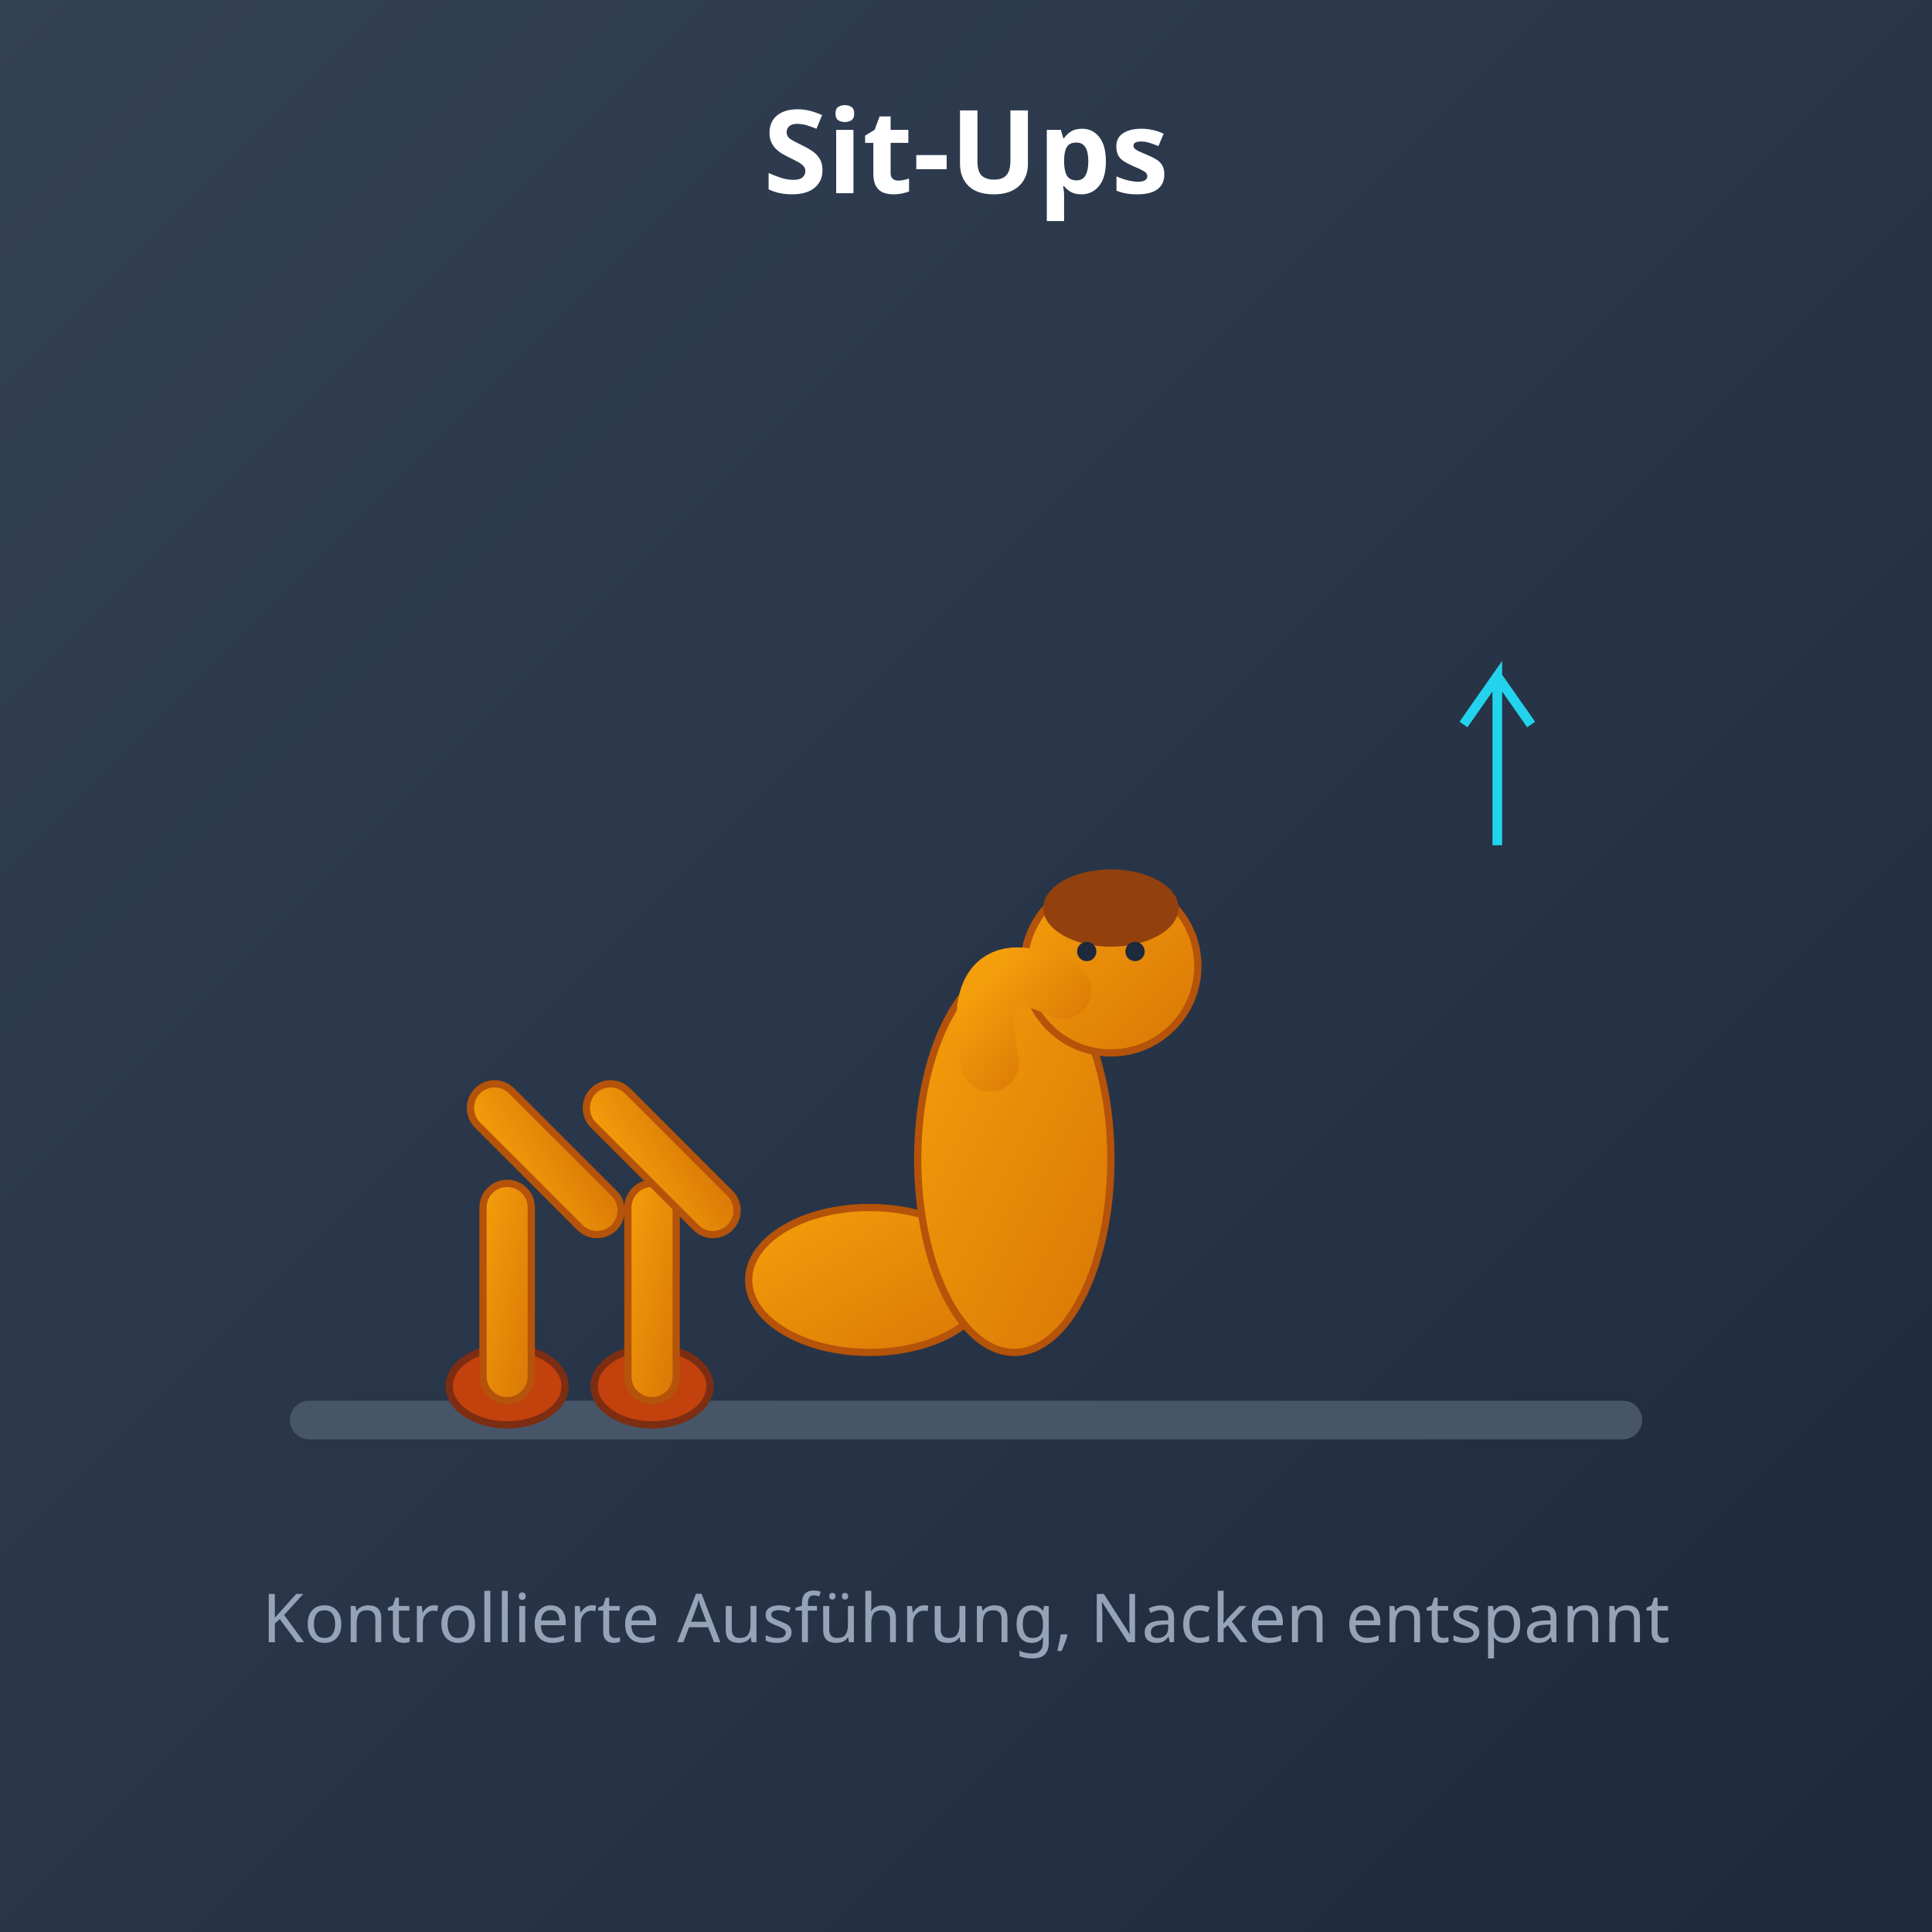
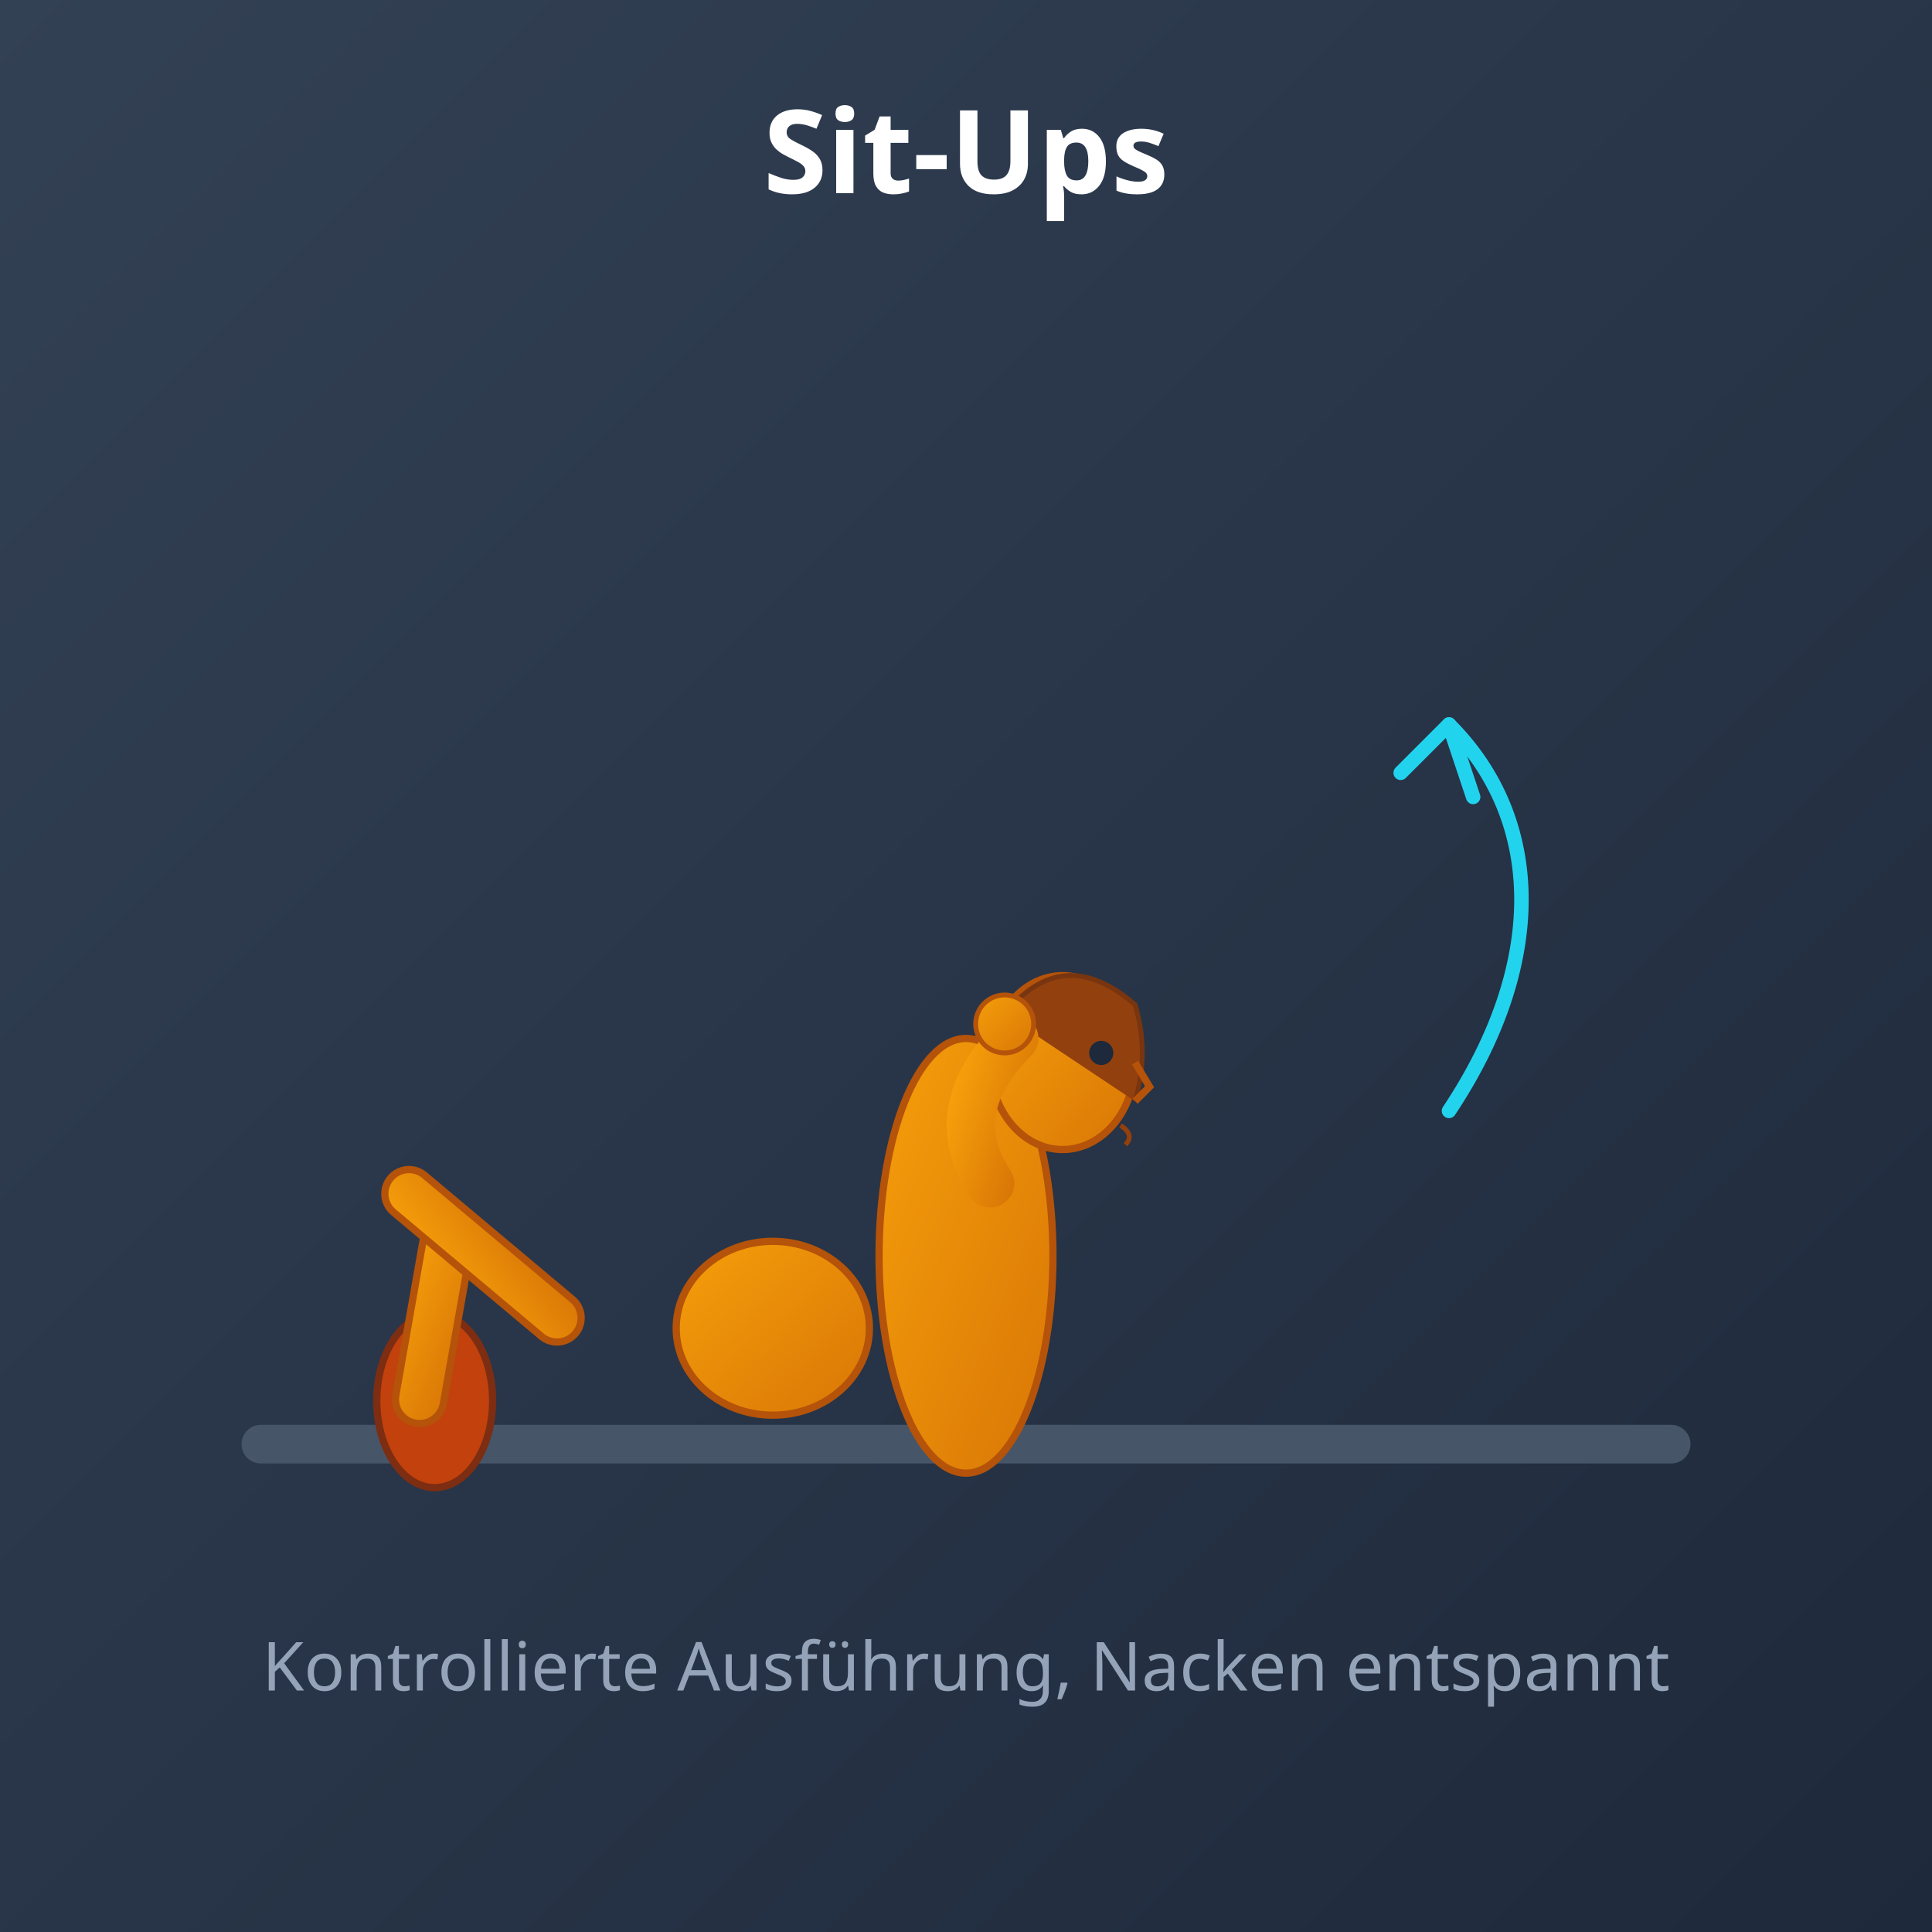
<svg xmlns="http://www.w3.org/2000/svg" width="400" height="400" viewBox="0 0 400 400">
  <defs>
    <linearGradient id="bgSitup" x1="0%" y1="0%" x2="100%" y2="100%">
      <stop offset="0%" style="stop-color:#334155;stop-opacity:1" />
      <stop offset="100%" style="stop-color:#1e293b;stop-opacity:1" />
    </linearGradient>
    <linearGradient id="bodySitup" x1="0%" y1="0%" x2="100%" y2="100%">
      <stop offset="0%" style="stop-color:#f59e0b;stop-opacity:1" />
      <stop offset="100%" style="stop-color:#d97706;stop-opacity:1" />
    </linearGradient>
  </defs>
  <rect width="400" height="400" fill="url(#bgSitup)" />
  <text x="200" y="40" font-family="system-ui" font-size="24" font-weight="bold" fill="#ffffff" text-anchor="middle">Sit-Ups</text>
-   <rect x="60" y="290" width="280" height="8" rx="4" fill="#475569" />
-   <ellipse cx="105" cy="287" rx="12" ry="8" fill="#c2410c" stroke="#7c2d12" stroke-width="1.5" />
-   <ellipse cx="135" cy="287" rx="12" ry="8" fill="#c2410c" stroke="#7c2d12" stroke-width="1.5" />
-   <rect x="100" y="245" width="10" height="45" rx="5" fill="url(#bodySitup)" stroke="#b45309" stroke-width="1.5" />
-   <rect x="130" y="245" width="10" height="45" rx="5" fill="url(#bodySitup)" stroke="#b45309" stroke-width="1.5" />
-   <rect x="108" y="220" width="10" height="40" rx="5" fill="url(#bodySitup)" stroke="#b45309" stroke-width="1.5" transform="rotate(-45 113 240)" />
-   <rect x="132" y="220" width="10" height="40" rx="5" fill="url(#bodySitup)" stroke="#b45309" stroke-width="1.5" transform="rotate(-45 137 240)" />
-   <ellipse cx="180" cy="265" rx="25" ry="15" fill="url(#bodySitup)" stroke="#b45309" stroke-width="1.5" />
+   <rect x="50" y="295" width="300" height="8" rx="4" fill="#475569" />
+   <ellipse cx="90" cy="290" rx="12" ry="18" fill="#c2410c" stroke="#7c2d12" stroke-width="1.5" />
+   <rect x="85" y="250" width="10" height="45" rx="5" fill="url(#bodySitup)" stroke="#b45309" stroke-width="1.5" transform="rotate(10 90 272)" />
+   <rect x="95" y="235" width="10" height="50" rx="5" fill="url(#bodySitup)" stroke="#b45309" stroke-width="1.5" transform="rotate(-50 100 260)" />
+   <ellipse cx="160" cy="275" rx="20" ry="18" fill="url(#bodySitup)" stroke="#b45309" stroke-width="1.5" />
  <g>
-     <ellipse cx="210" cy="240" rx="20" ry="40" fill="url(#bodySitup)" stroke="#b45309" stroke-width="1.5">
-       <animate attributeName="cy" values="240;200;240" dur="2.5s" repeatCount="indefinite" />
-       <animate attributeName="cx" values="210;235;210" dur="2.5s" repeatCount="indefinite" />
-       <animateTransform attributeName="transform" type="rotate" values="0 210 265; -45 235 265; 0 210 265" dur="2.5s" repeatCount="indefinite" />
+     <ellipse cx="200" cy="260" rx="18" ry="45" fill="url(#bodySitup)" stroke="#b45309" stroke-width="1.5">
+       <animateTransform attributeName="transform" type="rotate" values="70 180 280; 20 180 280; 70 180 280" dur="2.5s" repeatCount="indefinite" />
    </ellipse>
-     <circle cx="230" cy="200" r="18" fill="url(#bodySitup)" stroke="#b45309" stroke-width="1.5">
-       <animate attributeName="cy" values="200;165;200" dur="2.5s" repeatCount="indefinite" />
-       <animate attributeName="cx" values="230;260;230" dur="2.5s" repeatCount="indefinite" />
-     </circle>
-     <ellipse cx="230" cy="188" rx="14" ry="8" fill="#92400e">
-       <animate attributeName="cy" values="188;153;188" dur="2.5s" repeatCount="indefinite" />
-       <animate attributeName="cx" values="230;260;230" dur="2.5s" repeatCount="indefinite" />
-     </ellipse>
-     <circle cx="225" cy="197" r="2" fill="#1e293b">
-       <animate attributeName="cy" values="197;162;197" dur="2.5s" repeatCount="indefinite" />
-       <animate attributeName="cx" values="225;255;225" dur="2.5s" repeatCount="indefinite" />
-     </circle>
-     <circle cx="235" cy="197" r="2" fill="#1e293b">
-       <animate attributeName="cy" values="197;162;197" dur="2.5s" repeatCount="indefinite" />
-       <animate attributeName="cx" values="235;265;235" dur="2.5s" repeatCount="indefinite" />
-     </circle>
-     <path d="M 220 205 Q 200 195 205 220" stroke="url(#bodySitup)" stroke-width="12" fill="none" stroke-linecap="round">
-       <animate attributeName="d" values="M 220 205 Q 200 195 205 220; M 250 170 Q 230 160 235 185; M 220 205 Q 200 195 205 220" dur="2.5s" repeatCount="indefinite" />
-     </path>
+     <g>
+       <animateTransform attributeName="transform" type="rotate" values="70 180 280; 20 180 280; 70 180 280" dur="2.5s" repeatCount="indefinite" />
+       <ellipse cx="220" cy="220" rx="15" ry="18" fill="url(#bodySitup)" stroke="#b45309" stroke-width="1.5" />
+       <path d="M 208 210 Q 220 195 235 208 Q 238 218 235 228" fill="#92400e" stroke="#78350f" stroke-width="1" />
+       <circle cx="228" cy="218" r="2.5" fill="#1e293b" />
+       <path d="M 235 220 L 238 225 L 235 228" stroke="#b45309" stroke-width="1.5" fill="none" />
+       <path d="M 232 233 Q 235 235 233 237" stroke="#92400e" stroke-width="1" fill="none" />
+     </g>
+     <g>
+       <animateTransform attributeName="transform" type="rotate" values="70 180 280; 20 180 280; 70 180 280" dur="2.5s" repeatCount="indefinite" />
+       <path d="M 205 245 Q 195 230 210 215" stroke="url(#bodySitup)" stroke-width="10" fill="none" stroke-linecap="round" />
+       <circle cx="208" cy="212" r="6" fill="url(#bodySitup)" stroke="#b45309" stroke-width="1" />
+     </g>
  </g>
-   <path d="M 310 175 L 310 140 L 303 150 M 310 140 L 317 150" stroke="#22d3ee" stroke-width="2" fill="none">
+   <path d="M 300 230 C 320 200 320 170 300 150" stroke="#22d3ee" stroke-width="3" fill="none" stroke-linecap="round">
    <animate attributeName="opacity" values="1;0.3;1" dur="2.5s" repeatCount="indefinite" />
  </path>
-   <text x="200" y="340" font-family="system-ui" font-size="14" fill="#94a3b8" text-anchor="middle">Kontrollierte Ausführung, Nacken entspannt</text>
+   <path d="M 300 150 L 290 160 M 300 150 L 305 165" stroke="#22d3ee" stroke-width="3" fill="none" stroke-linecap="round">
+     <animate attributeName="opacity" values="1;0.3;1" dur="2.5s" repeatCount="indefinite" />
+   </path>
+   <text x="200" y="350" font-family="system-ui" font-size="14" fill="#94a3b8" text-anchor="middle">Kontrollierte Ausführung, Nacken entspannt</text>
</svg>
